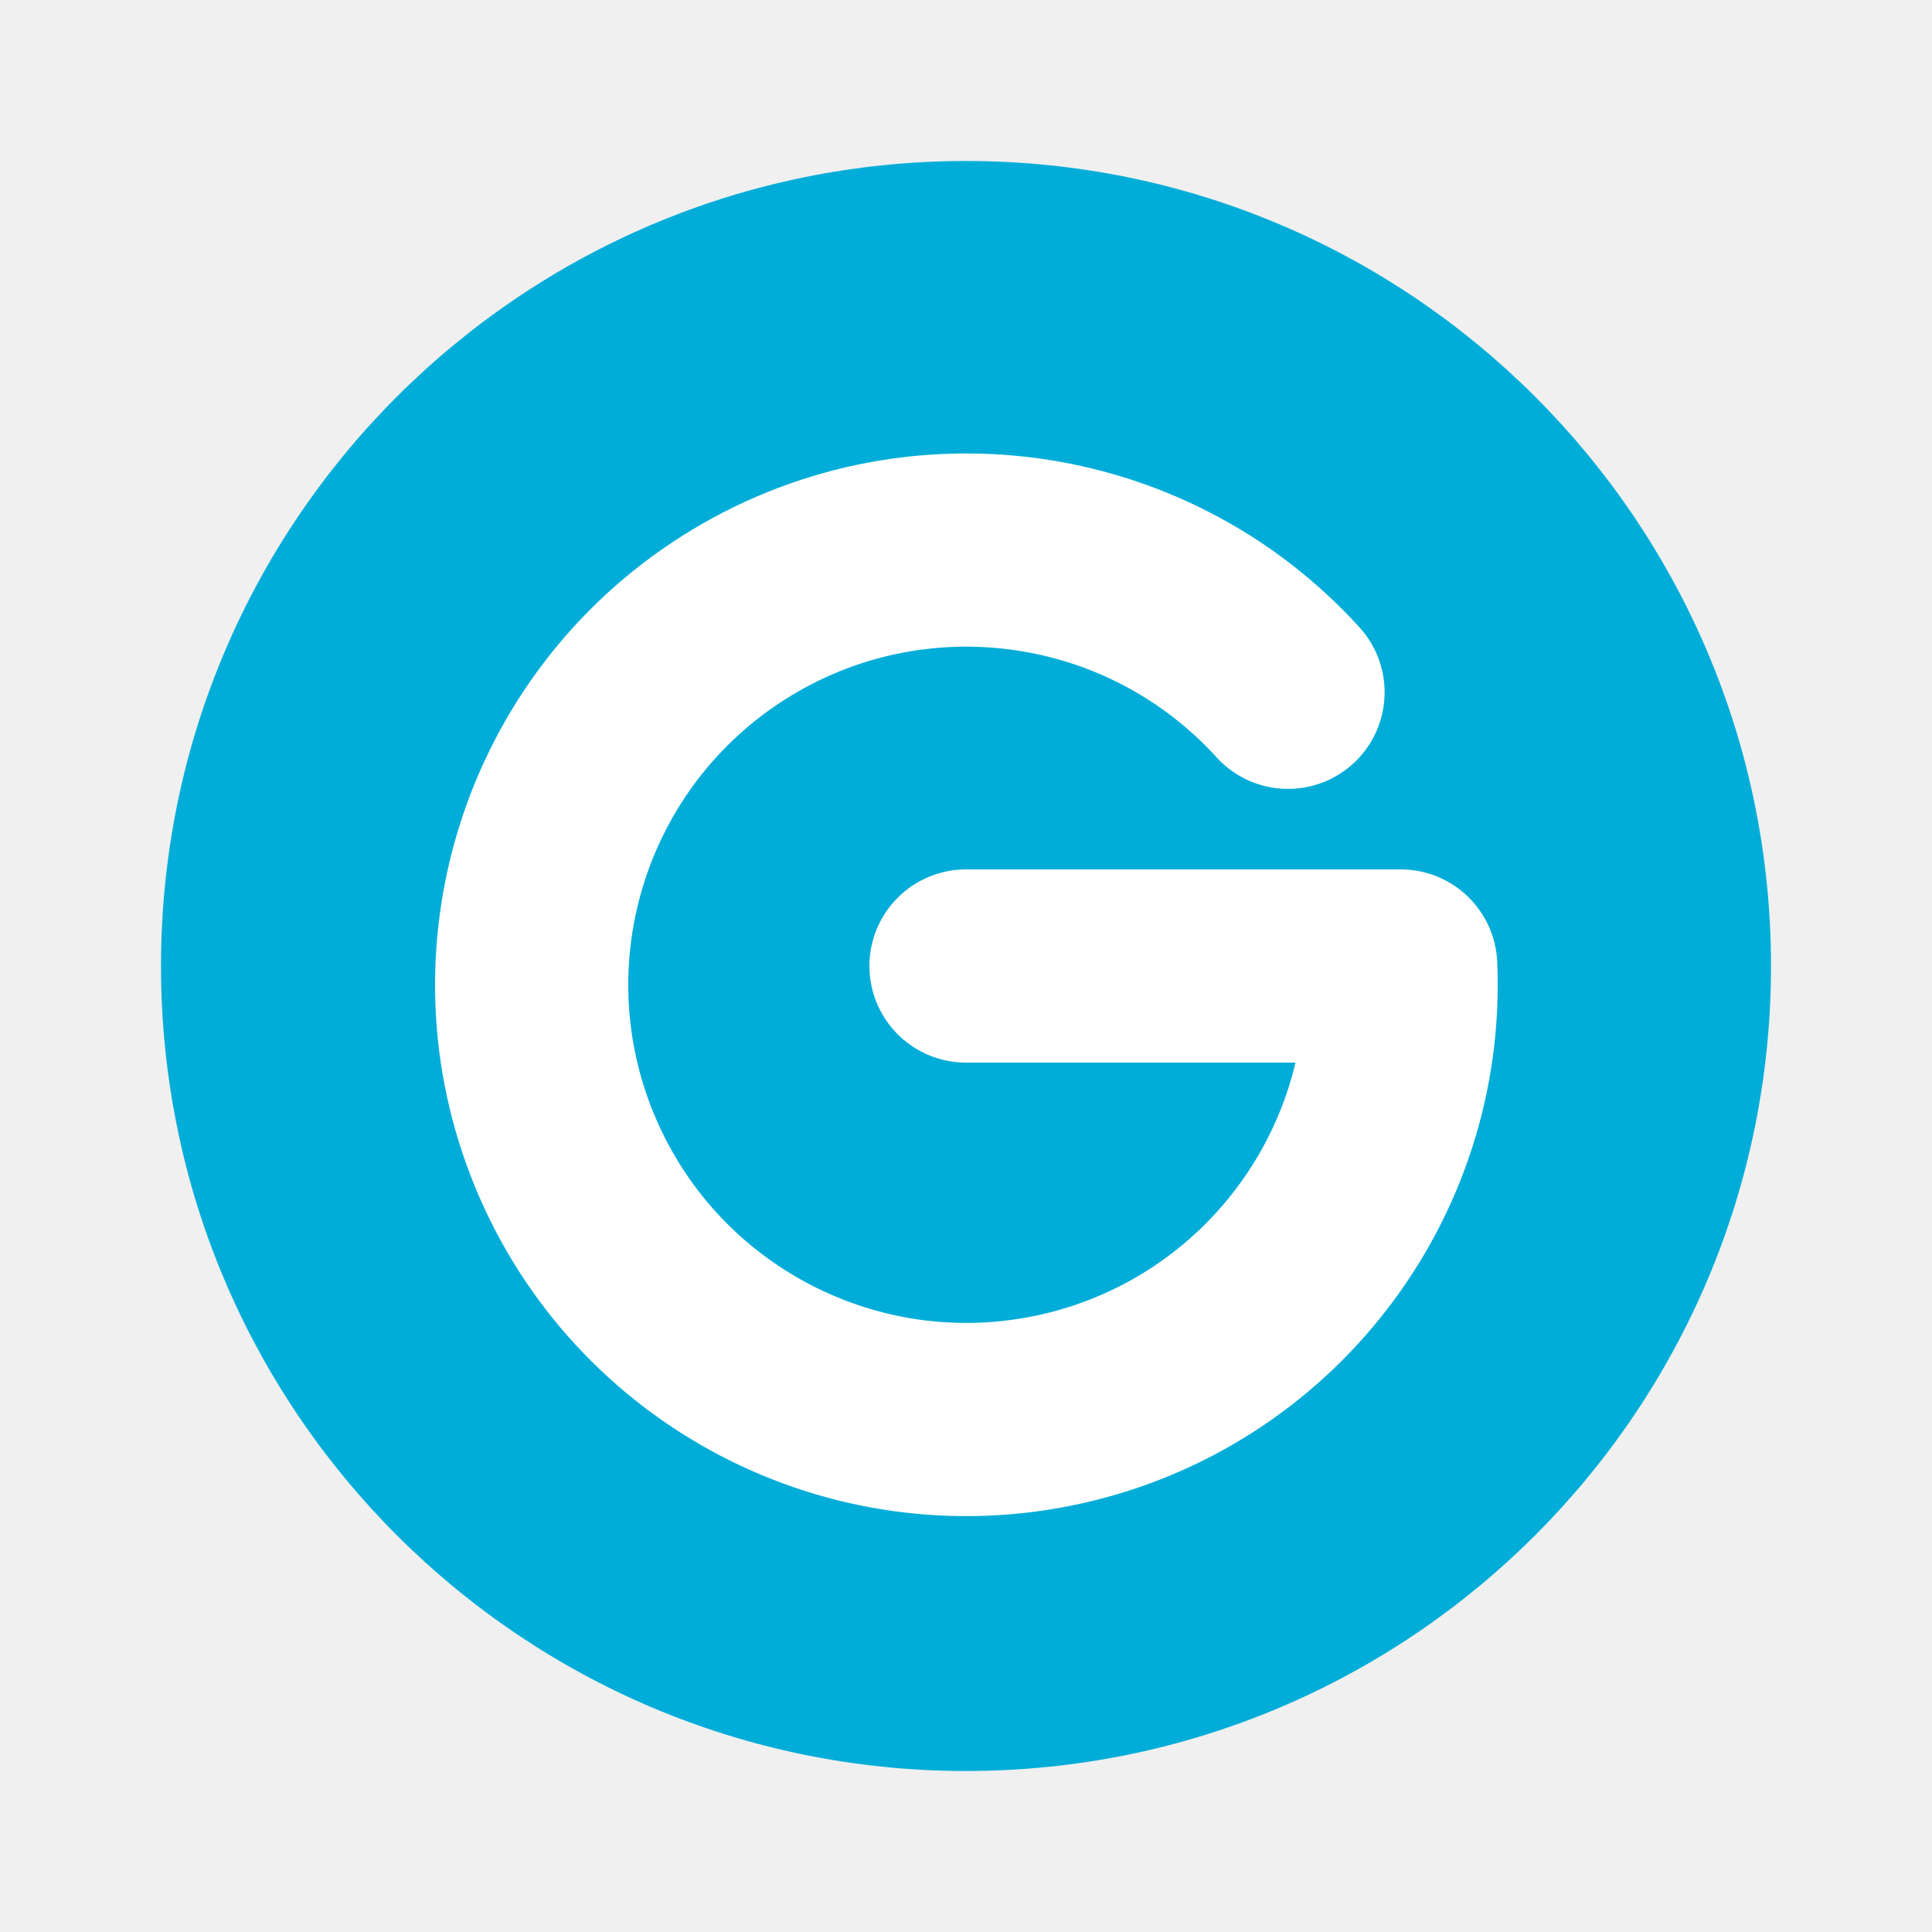
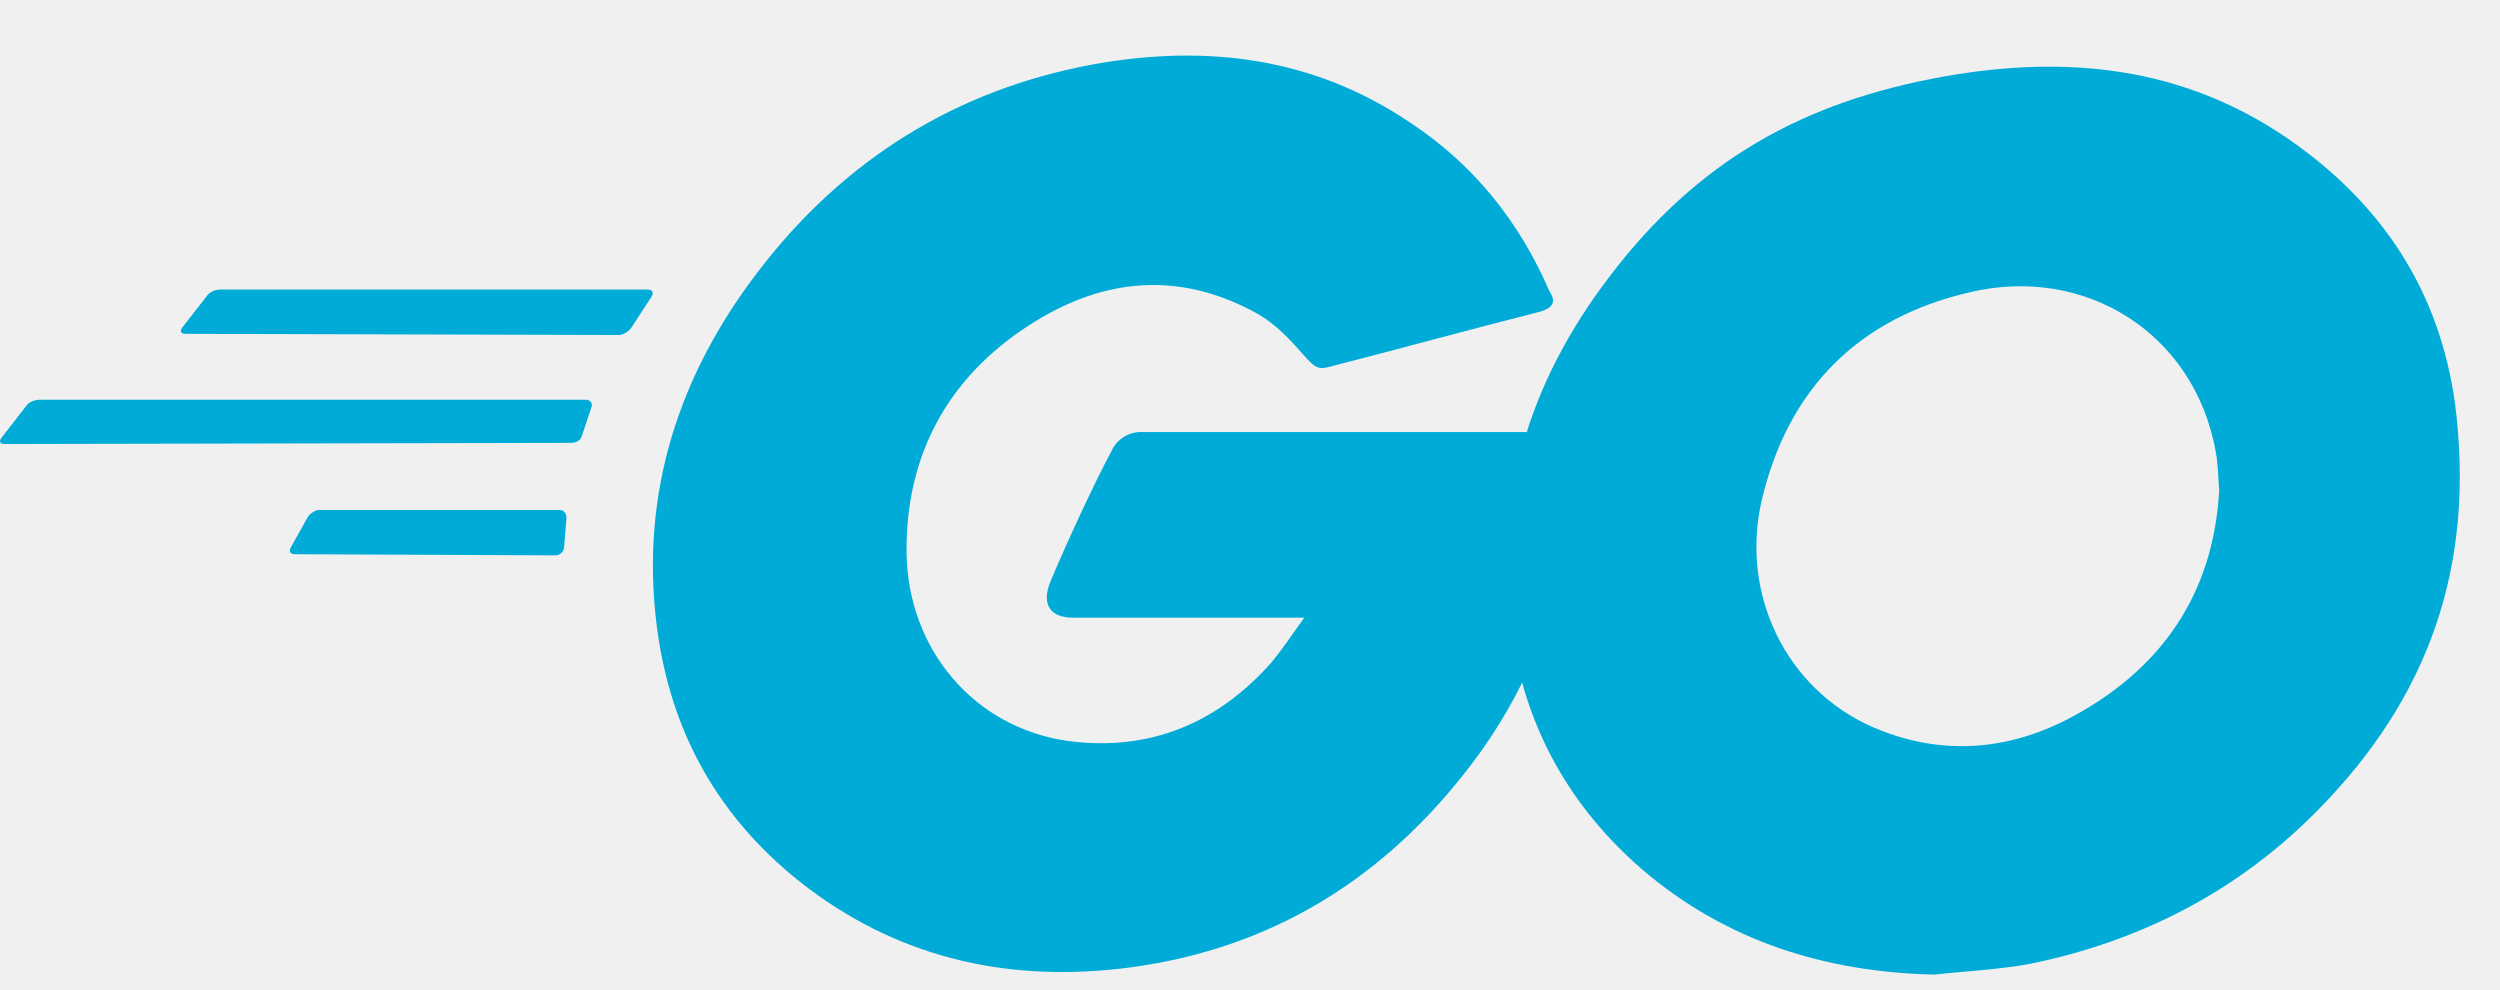
- <svg xmlns="http://www.w3.org/2000/svg" viewBox="0 0 24 24" width="32" height="32">
-   <circle cx="12" cy="12" r="10" fill="#00ADD8" />
-   <path d="M16 8.6a5.4 5.4 0 1 0 1.4 3.4H12" fill="none" stroke="#fff" stroke-width="2.4" stroke-linecap="round" stroke-linejoin="round" />
+ <svg xmlns="http://www.w3.org/2000/svg" t="1795438448170" class="icon" viewBox="0 0 2586 1024" version="1.1" p-id="7097" width="505.078" height="200">
+   <path d="M192.027 345.304c-4.958 0-6.144-2.479-3.719-6.198l26.031-33.415c2.425-3.719 8.623-6.198 13.581-6.198h442.26c4.958 0 6.198 3.773 3.773 7.437l-21.019 32.175c-2.533 3.773-8.731 7.437-12.45 7.437l-448.458-1.24zM4.958 459.291c-4.958 0-6.144-2.479-3.665-6.144l25.977-33.469c2.479-3.773 8.623-6.198 13.635-6.198H605.777c4.904 0 7.384 3.773 6.144 7.384l-9.917 29.75c-1.24 5.012-6.198 7.491-11.156 7.491L4.958 459.291zM304.721 573.278c-4.904 0-6.144-3.773-3.665-7.437l17.3-30.989c2.479-3.719 7.491-7.384 12.396-7.384h247.808c4.958 0 7.384 3.665 7.384 8.623l-2.425 29.75c0 4.958-4.958 8.623-8.731 8.623l-270.013-1.186zM1590.649 323.045c-78.04 19.833-131.288 34.654-208.141 54.488-18.594 4.958-19.779 6.198-35.948-12.396-18.54-21.019-32.175-34.708-58.206-47.05-78.04-38.373-153.6-27.325-224.202 18.594-84.237 54.434-127.569 135.006-126.383 235.358 1.293 99.059 69.416 180.871 167.235 194.452 84.291 11.156 154.893-18.54 210.621-81.758 11.156-13.635 21.019-28.51 33.469-45.811h-239.077c-26.031 0-32.175-16.115-23.552-37.133 16.061-38.481 45.811-102.831 63.165-135.06a33.415 33.415 0 0 1 30.989-19.833h450.937c-2.479 33.469-2.479 66.883-7.437 100.352-13.635 89.196-47.104 170.954-101.645 242.796-89.142 117.706-205.608 190.787-353.011 210.621-121.425 16.061-234.173-7.437-333.285-81.758-91.621-69.416-143.683-161.091-157.265-275.025-16.168-135.06 23.498-256.377 105.256-362.981 87.956-115.227 204.423-188.254 346.867-214.339 116.467-21.019 227.975-7.384 328.327 60.739 65.644 43.331 112.748 102.831 143.683 174.619 7.437 11.21 2.425 17.354-12.396 21.127" fill="#00ACD7" p-id="7098" />
+   <path d="M2295.539 507.635c-1.24-16.115-1.24-28.564-3.665-40.906-22.312-122.611-135.114-191.973-252.766-164.756-115.227 25.977-189.548 99.166-216.765 215.579-22.366 96.633 24.738 194.506 113.933 234.173 68.123 29.696 136.246 25.977 201.89-7.491 97.927-50.823 151.229-130.048 157.373-236.598m-294.804 500.467c-112.748-2.479-215.579-34.654-302.349-108.975C1625.357 835.907 1579.439 755.389 1564.618 659.995 1542.306 520.03 1580.733 396.126 1665.024 285.912c90.328-118.946 199.411-180.871 346.813-206.956C2138.166 56.697 2257.112 69.093 2364.901 142.228c97.873 66.937 158.558 157.373 174.727 276.264 21.019 167.235-27.325 303.481-142.498 419.948-81.758 82.998-182.056 135.06-297.337 158.558-33.415 6.198-66.829 7.491-99.059 11.156" fill="#00ACD7" p-id="7099" />
</svg>
